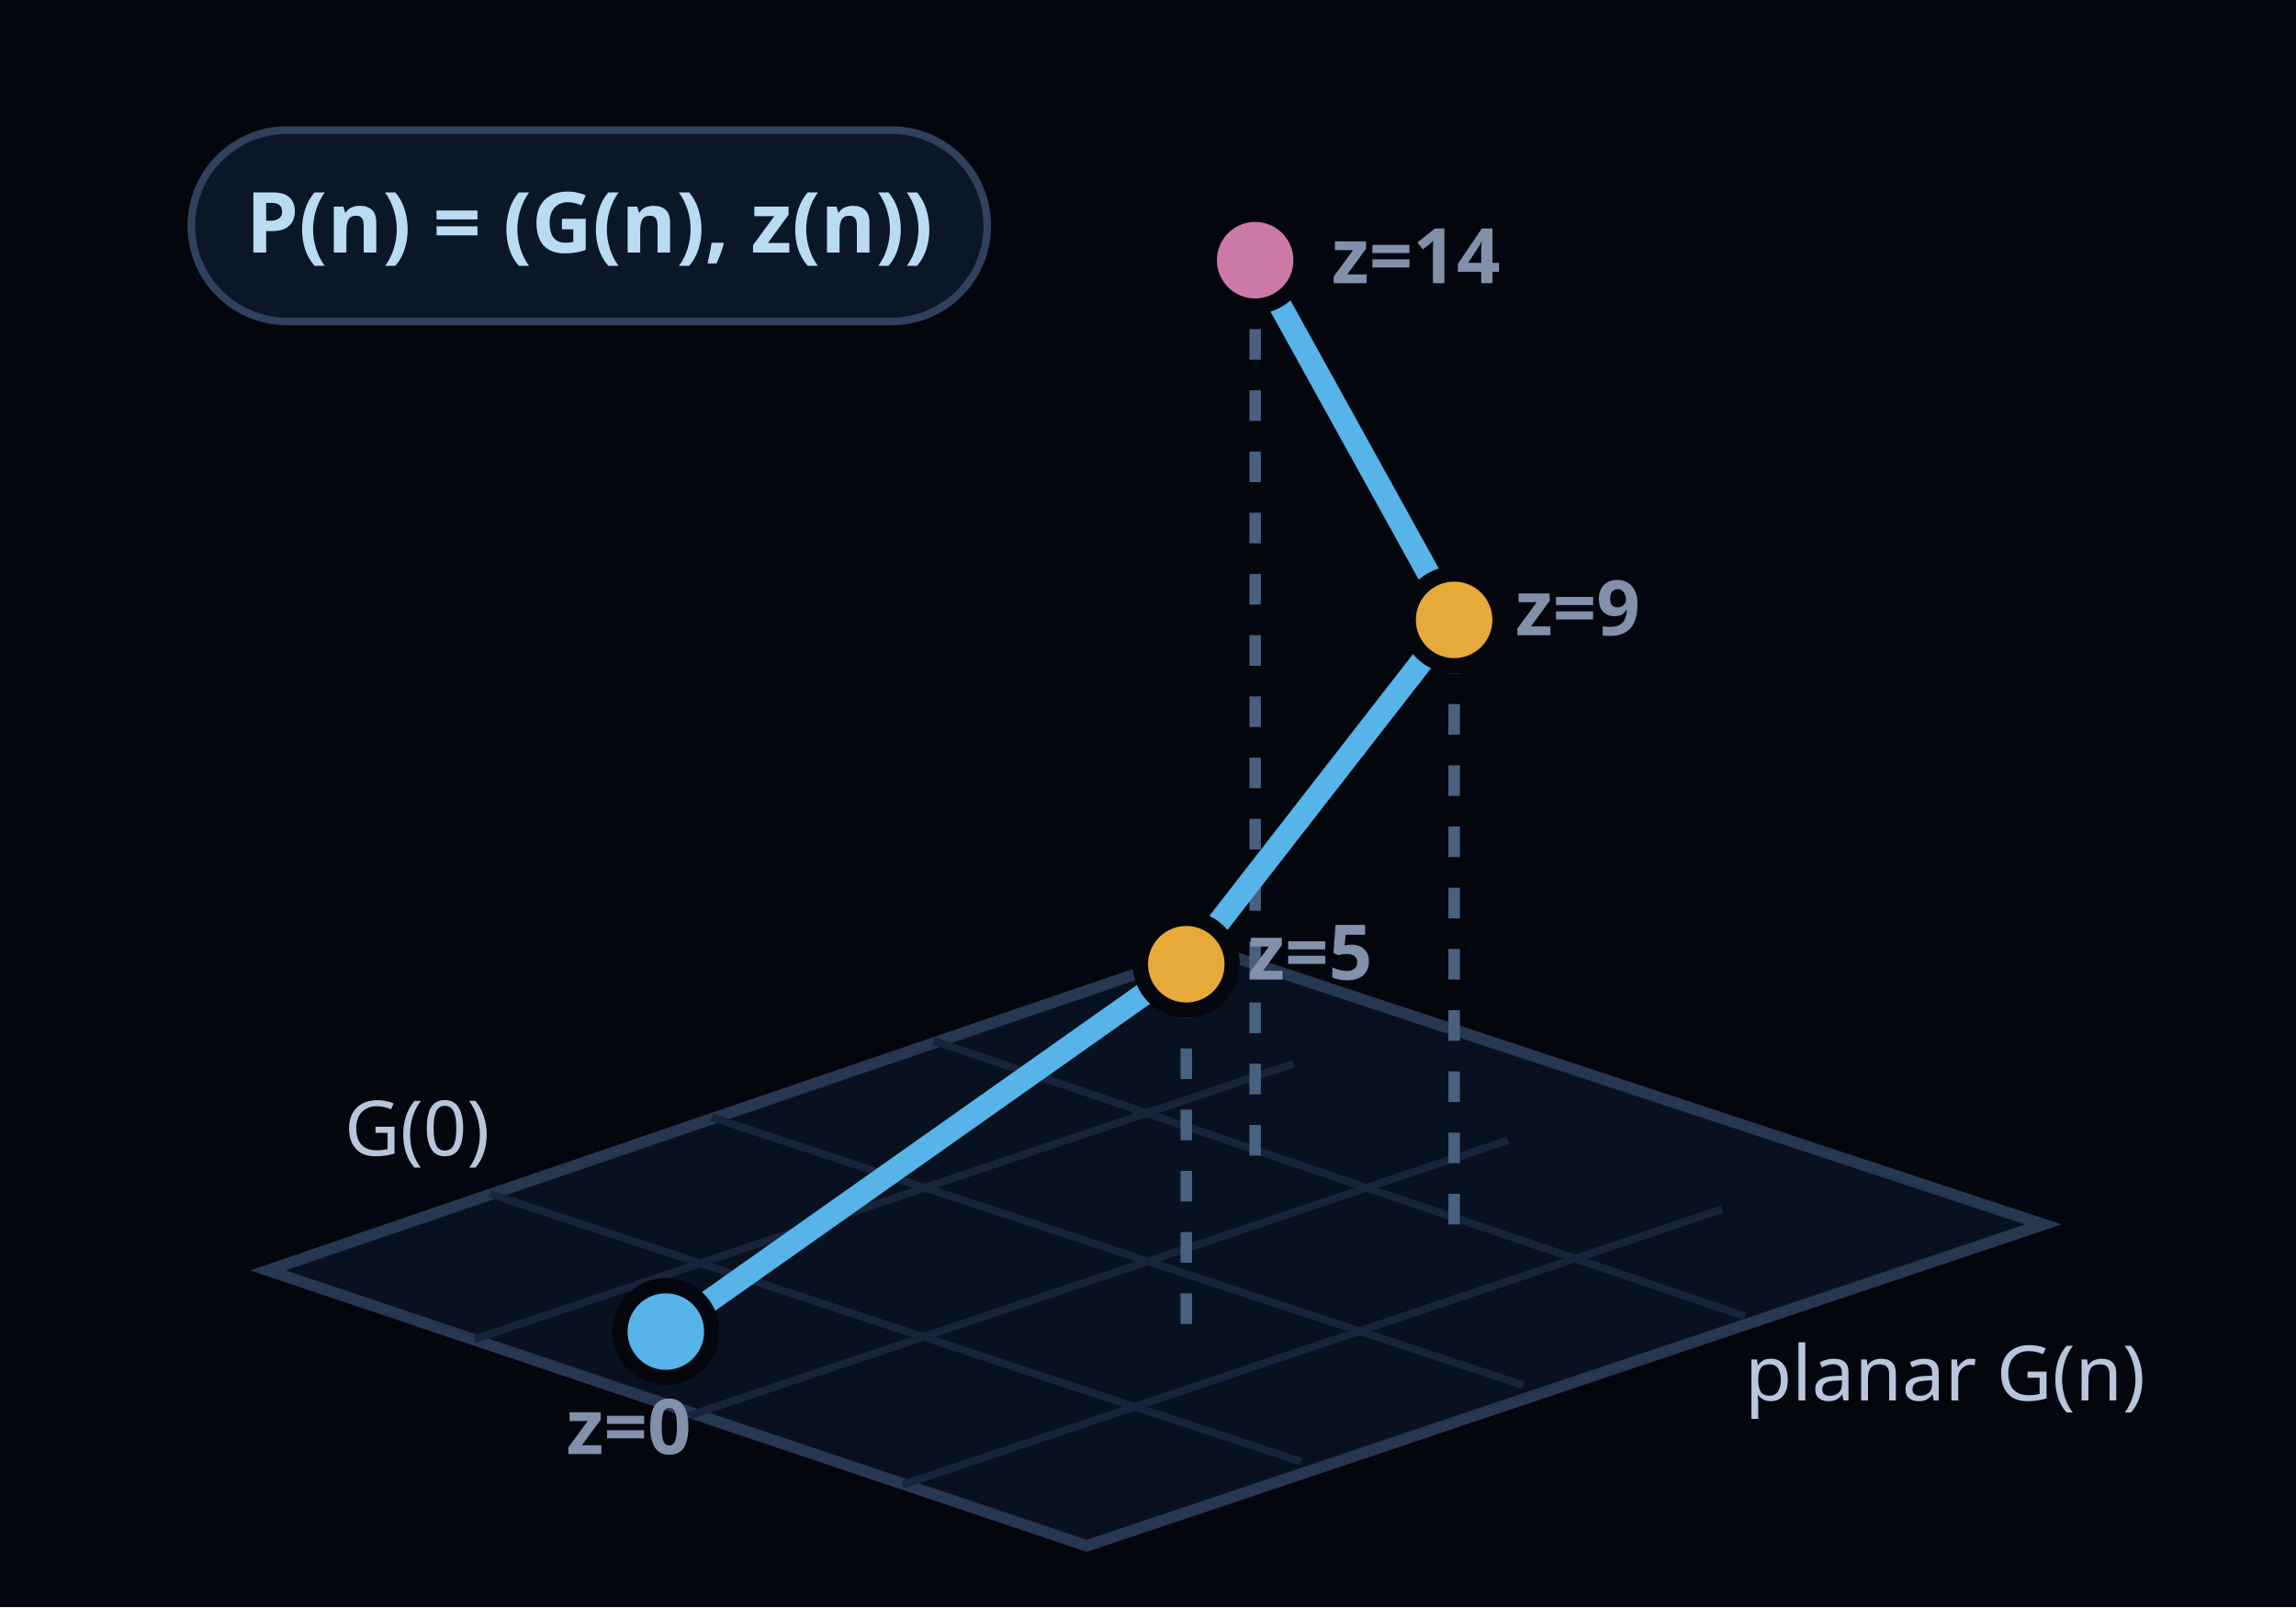
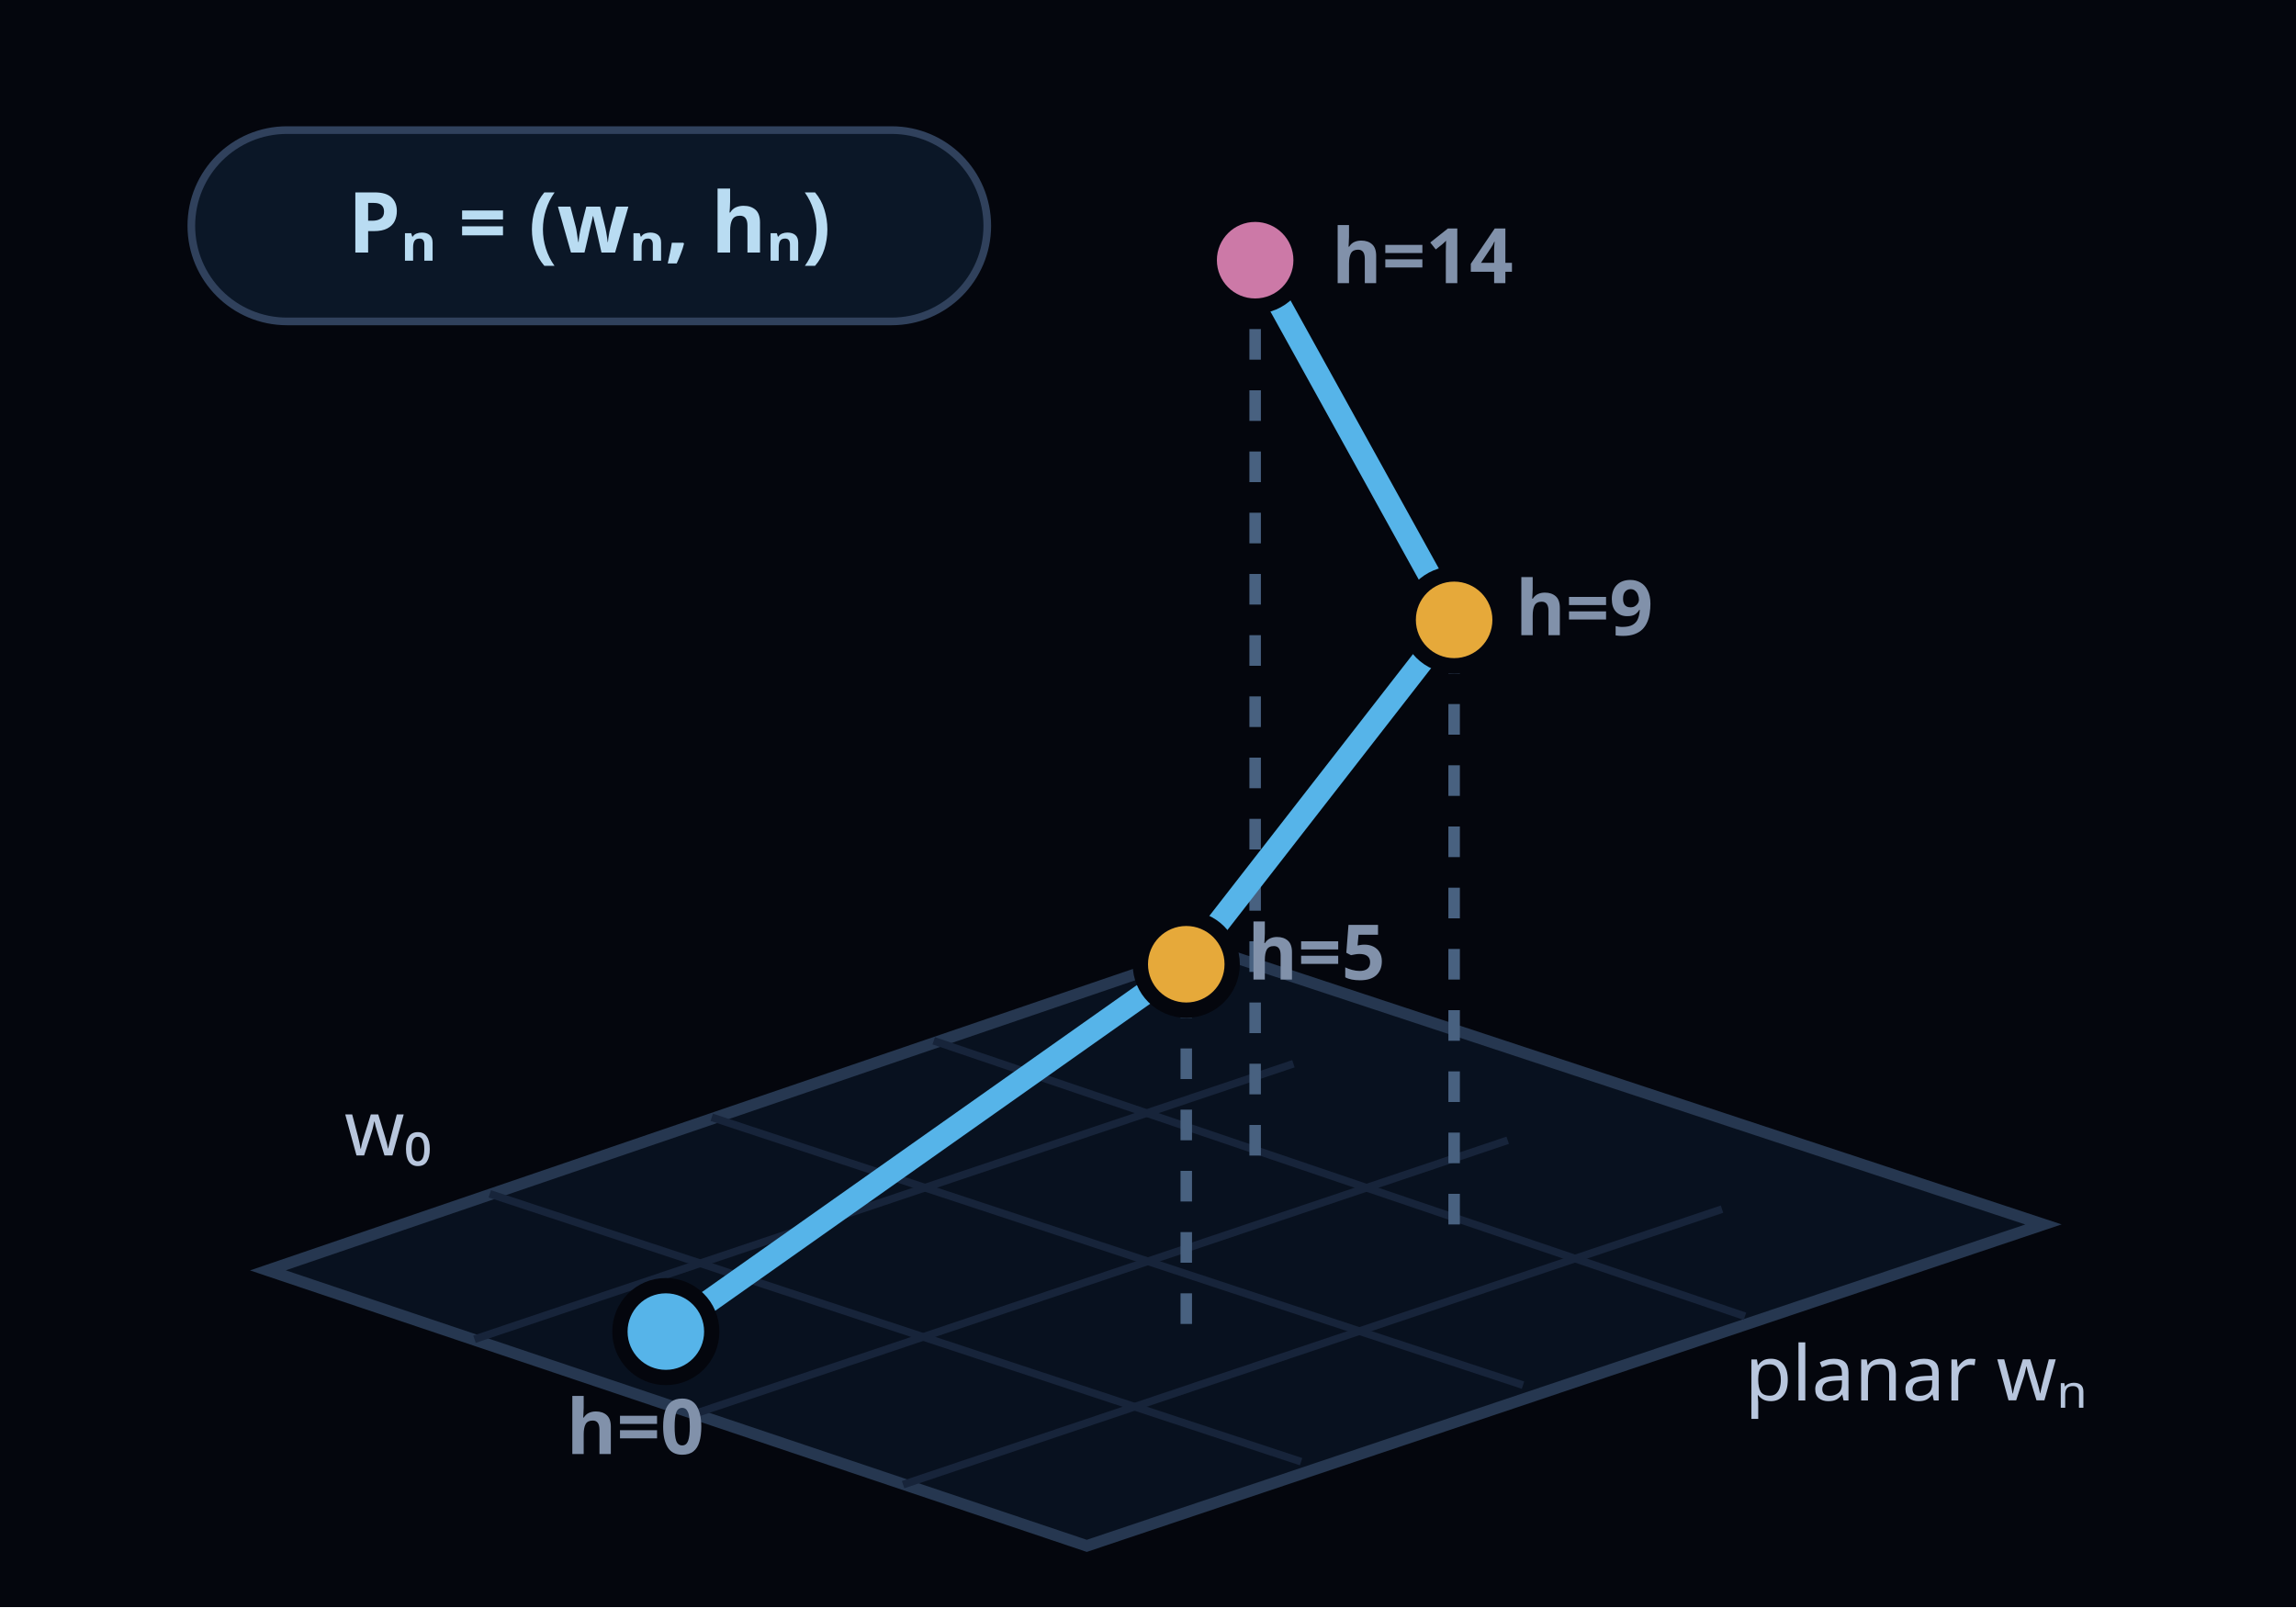
<svg xmlns="http://www.w3.org/2000/svg" viewBox="0 0 300 210" role="img" aria-labelledby="title desc">
  <rect width="300" height="210" fill="#04060d" />
  <g font-family="Outfit, system-ui, sans-serif">
    <polygon points="35,166 142,202 267,160 158,124" fill="#08111f" stroke="#263750" stroke-width="1.5" />
    <g fill="none" stroke="#17243a">
      <path d="M62 175L169 139M90 185L197 149M118 194L225 158" />
      <path d="M64 156L170 191M93 146L199 181M122 136L228 172" />
    </g>
    <g stroke="#486180" stroke-width="1.5" stroke-dasharray="4 4">
      <path d="M87 174V174" />
      <path d="M155 173V126" />
      <path d="M190 160V81" />
      <path d="M164 151V34" />
    </g>
    <path d="M87 174L155 126L190 81L164 34" fill="none" stroke="#56b4e9" stroke-width="3" stroke-linecap="round" stroke-linejoin="round" />
    <g stroke="#04060d" stroke-width="2">
      <circle cx="87" cy="174" r="6" fill="#56b4e9" />
      <circle cx="155" cy="126" r="6" fill="#e6a93a" />
      <circle cx="190" cy="81" r="6" fill="#e6a93a" />
      <circle cx="164" cy="34" r="6" fill="#cc79a7" />
    </g>
    <g fill="#8191aa" font-size="10" font-weight="600">
-       <text x="74" y="190">z=0</text>
-       <text x="163" y="128">z=5</text>
-       <text x="198" y="83">z=9</text>
-       <text x="174" y="37">z=14</text>
+       <text x="74" y="190">h=0</text>
+       <text x="163" y="128">h=5</text>
+       <text x="198" y="83">h=9</text>
+       <text x="174" y="37">h=14</text>
    </g>
    <g fill="#b8c6dd" font-size="10">
-       <text x="45" y="151">G(0)</text>
-       <text x="228" y="183">planar G(n)</text>
+       <text x="45" y="151">w₀</text>
+       <text x="228" y="183">planar wₙ</text>
    </g>
    <rect x="25" y="17" width="104" height="25" rx="12.5" fill="#0b1727" stroke="#30415c" />
-     <text x="77" y="33" fill="#b9dcf2" font-size="11" font-weight="600" text-anchor="middle">P(n) = (G(n), z(n))</text>
+     <text x="77" y="33" fill="#b9dcf2" font-size="11" font-weight="600" text-anchor="middle">Pₙ = (wₙ, hₙ)</text>
  </g>
</svg>
